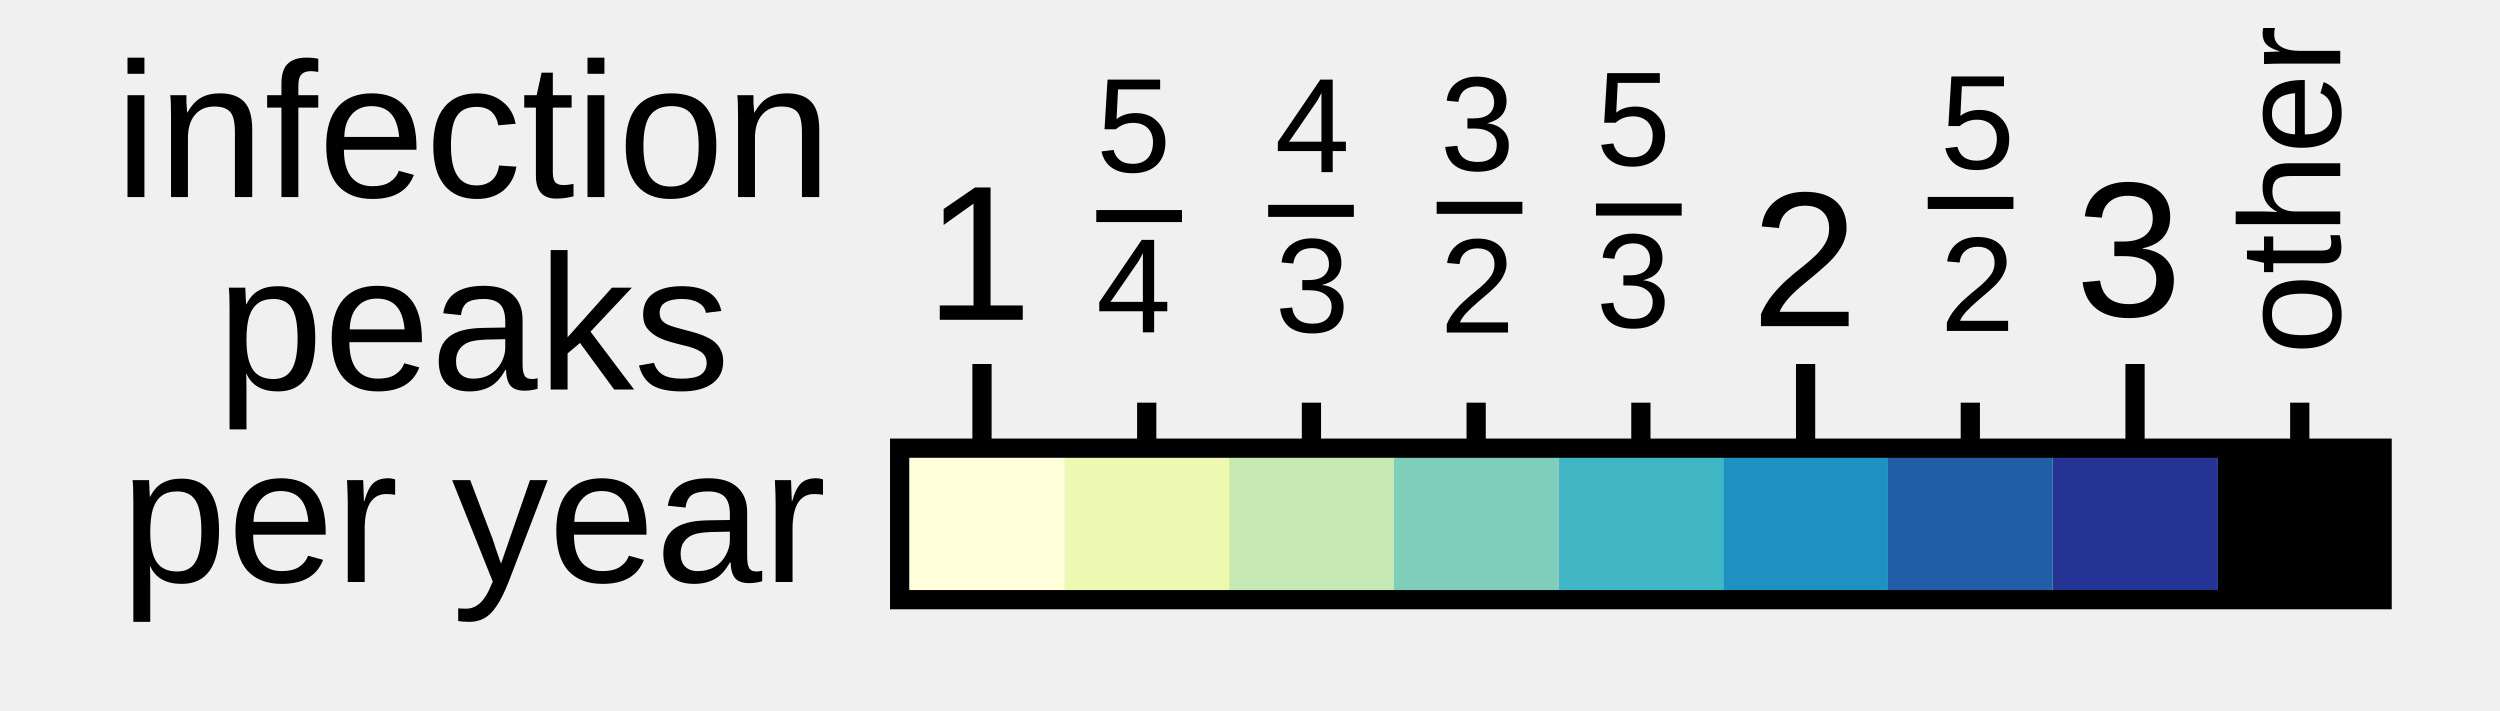
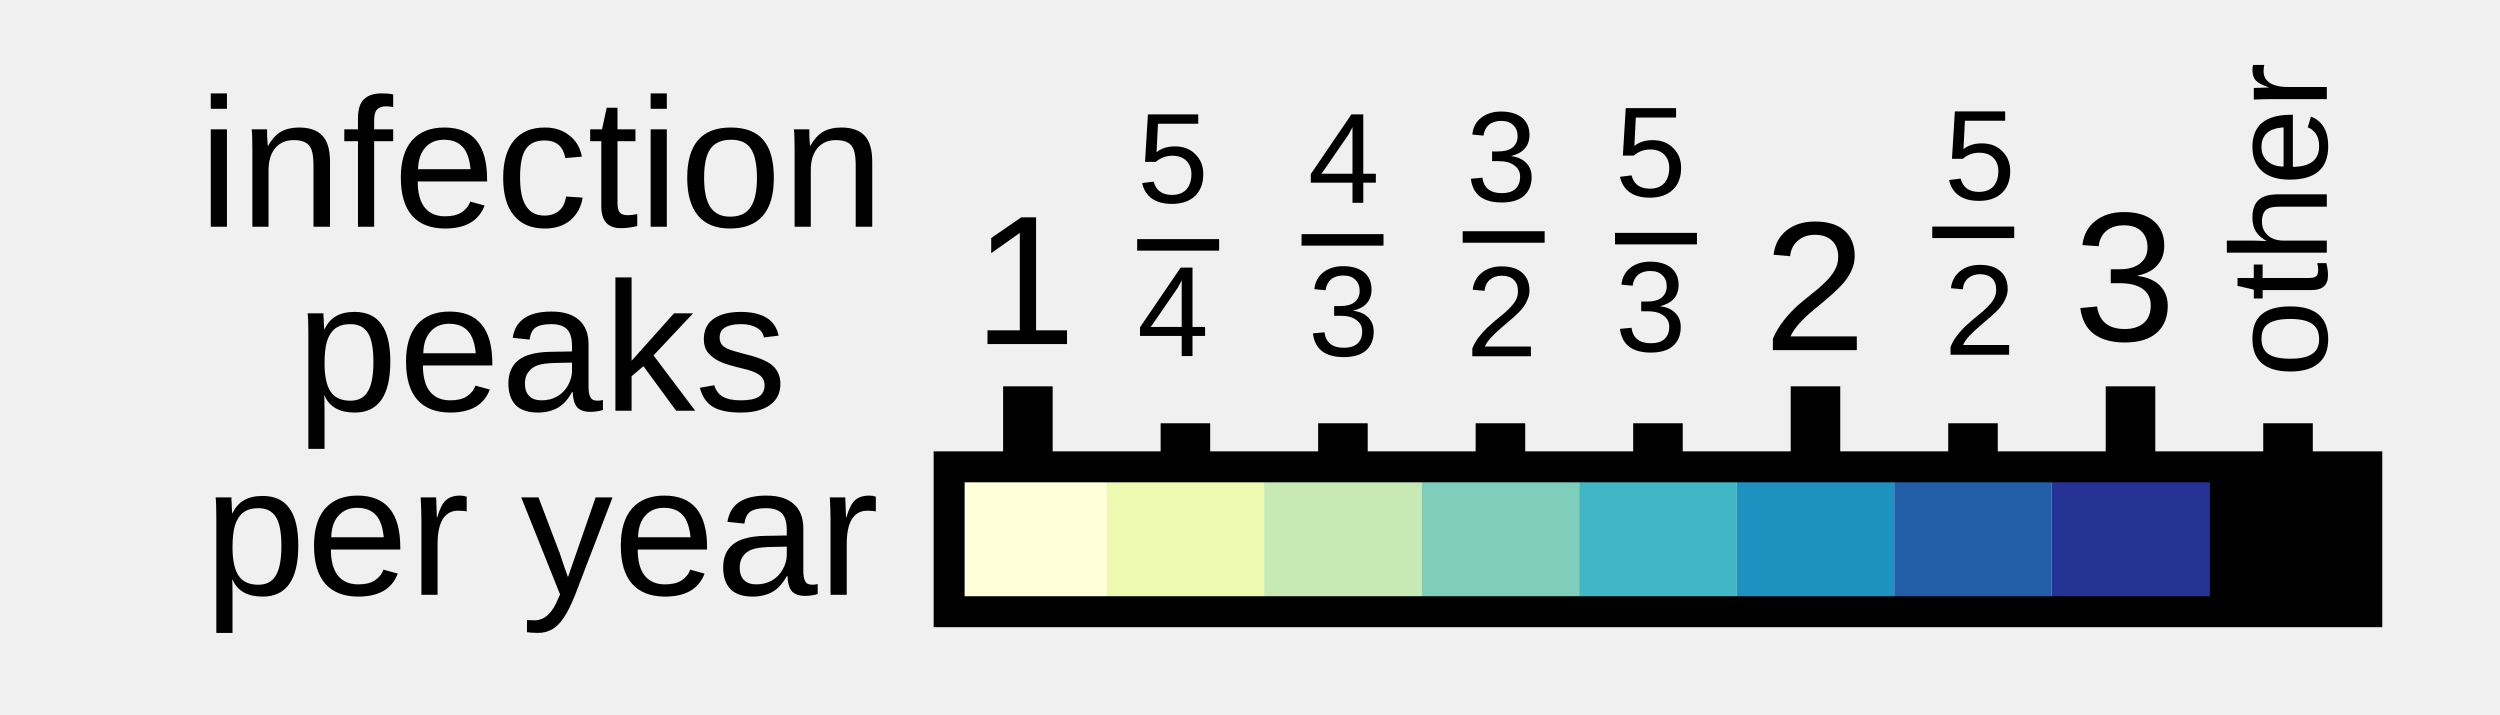
- <svg xmlns="http://www.w3.org/2000/svg" width="100%" height="100%" viewBox="0 0 433 123" version="1.1" xml:space="preserve" style="fill-rule:evenodd;clip-rule:evenodd;stroke-linejoin:round;stroke-miterlimit:10;">
-   <rect id="chaos_blog_arnold_legend" x="0" y="0" width="432.532" height="122.574" style="fill:none;" />
-   <g transform="matrix(4.16667,0,0,4.16667,-424.58,-228.168)">
-     <text x="106.668px" y="62.952px" style="font-family:'ArialMT', 'Arial';font-size:8px;">infection</text>
-     <text x="110.893px" y="70.952px" style="font-family:'ArialMT', 'Arial';font-size:8px;">peaks</text>
-     <g transform="matrix(8,0,0,8,136.24,78.952)" />
-     <text x="106.893px" y="78.952px" style="font-family:'ArialMT', 'Arial';font-size:8px;">per year</text>
-   </g>
-   <rect x="155.817" y="77.624" width="256.766" height="26.24" style="fill:#fff;" />
-   <path d="M155.817,103.864l-0,-26.24l28.529,0l0,26.24l-28.529,0" style="fill:#ffffd9;fill-rule:nonzero;" />
-   <path d="M184.346,103.864l0,-26.24l28.53,0l-0,26.24l-28.53,0" style="fill:#edf8b1;fill-rule:nonzero;" />
-   <path d="M212.876,103.864l-0,-26.24l28.529,0l0,26.24l-28.529,0" style="fill:#c7e9b4;fill-rule:nonzero;" />
-   <path d="M241.405,103.864l0,-26.24l28.53,0l0,26.24l-28.53,0" style="fill:#7fcdbb;fill-rule:nonzero;" />
-   <path d="M269.935,103.864l0,-26.24l28.53,0l-0,26.24l-28.53,0" style="fill:#41b6c4;fill-rule:nonzero;" />
-   <path d="M298.465,103.864l-0,-26.24l28.529,0l0,26.24l-28.529,0" style="fill:#1d91c0;fill-rule:nonzero;" />
-   <path d="M326.994,103.864l0,-26.24l28.53,0l-0,26.24l-28.53,0" style="fill:#225ea8;fill-rule:nonzero;" />
-   <path d="M355.524,103.864l-0,-26.24l28.529,0l0,26.24l-28.529,0" style="fill:#253494;fill-rule:nonzero;" />
-   <path d="M384.053,103.864l0,-26.24l28.53,0l-0,26.24l-28.53,0" style="fill-rule:nonzero;" />
-   <path d="M170.082,77.624l-0,-14.583" style="fill:none;fill-rule:nonzero;stroke:#000;stroke-width:3.33px;" />
-   <path d="M198.611,77.624l0,-7.887" style="fill:none;fill-rule:nonzero;stroke:#000;stroke-width:3.33px;" />
-   <path d="M227.141,77.624l-0,-7.887" style="fill:none;fill-rule:nonzero;stroke:#000;stroke-width:3.33px;" />
-   <path d="M255.67,77.624l0,-7.887" style="fill:none;fill-rule:nonzero;stroke:#000;stroke-width:3.33px;" />
-   <path d="M284.2,77.624l-0,-7.887" style="fill:none;fill-rule:nonzero;stroke:#000;stroke-width:3.33px;" />
-   <path d="M312.729,77.624l0,-14.583" style="fill:none;fill-rule:nonzero;stroke:#000;stroke-width:3.33px;" />
-   <path d="M341.259,77.624l-0,-7.887" style="fill:none;fill-rule:nonzero;stroke:#000;stroke-width:3.33px;" />
-   <path d="M369.788,77.624l0,-14.583" style="fill:none;fill-rule:nonzero;stroke:#000;stroke-width:3.33px;" />
-   <path d="M398.318,77.624l-0,-7.887" style="fill:none;fill-rule:nonzero;stroke:#000;stroke-width:3.33px;" />
-   <rect x="155.817" y="77.624" width="256.766" height="26.24" style="fill:none;fill-rule:nonzero;stroke:#000;stroke-width:3.33px;stroke-linecap:square;stroke-linejoin:miter;" />
-   <g transform="matrix(33.3333,0,0,33.3333,178.778,55.3933)" />
-   <text x="160.239px" y="55.393px" style="font-family:'ArialMT', 'Arial';font-size:33.333px;">1</text>
-   <g transform="matrix(33.3333,0,0,33.3333,321.865,56.4845)" />
-   <text x="303.326px" y="56.484px" style="font-family:'ArialMT', 'Arial';font-size:33.333px;">2</text>
-   <g transform="matrix(33.3333,0,0,33.3333,377.977,54.7698)" />
-   <text x="359.439px" y="54.77px" style="font-family:'ArialMT', 'Arial';font-size:33.333px;">3</text>
-   <g transform="matrix(4.16667,0,0,4.16667,-119.245,-322.78)">
-     <text x="74.189px" y="84.622px" style="font-family:'ArialMT', 'Arial';font-size:5.6px;">5</text>
-     <g transform="matrix(5.6,0,0,5.6,77.3034,91.282)" />
-     <text x="74.189px" y="91.282px" style="font-family:'ArialMT', 'Arial';font-size:5.6px;">4</text>
-   </g>
-   <g transform="matrix(4.16667,0,0,4.16667,-132.047,-322.78)">
-     <text x="84.685px" y="84.622px" style="font-family:'ArialMT', 'Arial';font-size:5.6px;">4</text>
-     <g transform="matrix(5.6,0,0,5.6,87.7995,91.282)" />
-     <text x="84.685px" y="91.282px" style="font-family:'ArialMT', 'Arial';font-size:5.6px;">3</text>
-   </g>
-   <g transform="matrix(4.16667,0,0,4.16667,-147.176,-323.362)">
-     <text x="95.181px" y="84.699px" style="font-family:'ArialMT', 'Arial';font-size:5.6px;">3</text>
-     <g transform="matrix(5.6,0,0,5.6,98.2956,91.4286)" />
-     <text x="95.181px" y="91.429px" style="font-family:'ArialMT', 'Arial';font-size:5.6px;">2</text>
-   </g>
-   <rect x="189.876" y="36.381" width="14.845" height="2.083" />
-   <rect x="219.644" y="35.48" width="14.845" height="2.083" />
-   <rect x="248.83" y="34.954" width="14.845" height="2.083" />
-   <g transform="matrix(4.16667,0,0,4.16667,-163.901,-323.91)">
-     <text x="105.677px" y="84.622px" style="font-family:'ArialMT', 'Arial';font-size:5.6px;">5</text>
-     <g transform="matrix(5.6,0,0,5.6,108.792,91.3549)" />
-     <text x="105.677px" y="91.355px" style="font-family:'ArialMT', 'Arial';font-size:5.6px;">3</text>
-   </g>
-   <g transform="matrix(4.16667,0,0,4.16667,-104.294,-323.328)">
-     <text x="105.677px" y="84.622px" style="font-family:'ArialMT', 'Arial';font-size:5.6px;">5</text>
-     <g transform="matrix(5.6,0,0,5.6,108.792,91.3549)" />
-     <text x="105.677px" y="91.355px" style="font-family:'ArialMT', 'Arial';font-size:5.6px;">2</text>
-   </g>
-   <rect x="276.42" y="35.251" width="14.845" height="2.083" />
-   <rect x="333.884" y="34.109" width="14.845" height="2.083" />
-   <g transform="matrix(6.12323e-17,-1,1,6.12323e-17,-2715.79,-1487.12)">
-     <g transform="matrix(25,0,0,25,-1491.55,3121.12)" />
-     <text x="-1548.53px" y="3121.12px" style="font-family:'ArialMT', 'Arial';font-size:25px;">other</text>
+ <svg xmlns="http://www.w3.org/2000/svg" width="100%" height="100%" viewBox="0 0 168 48" version="1.1" xml:space="preserve" style="fill-rule:evenodd;clip-rule:evenodd;stroke-linejoin:round;stroke-miterlimit:10;">
+   <rect id="chaos_blog_arnold_legend" x="0" y="-0" width="167.859" height="47.278" style="fill:none;" />
+   <clipPath id="_clip1">
+     <rect x="0" y="-0" width="167.859" height="47.278" />
+   </clipPath>
+   <g clip-path="url(#_clip1)">
+     <g transform="matrix(1.54592,0,0,1.54592,-151.558,-82.0847)">
+       <text x="106.668px" y="62.952px" style="font-family:'ArialMT', 'Arial', sans-serif;font-size:8px;">infection</text>
+       <text x="110.893px" y="70.952px" style="font-family:'ArialMT', 'Arial', sans-serif;font-size:8px;">peaks</text>
+       <g transform="matrix(8,0,0,8,136.24,78.952)" />
+       <text x="106.893px" y="78.952px" style="font-family:'ArialMT', 'Arial', sans-serif;font-size:8px;">per year</text>
+     </g>
+     <rect x="63.782" y="31.371" width="95.266" height="9.736" style="fill:#fff;" />
+     <path d="M63.782,41.107l-0,-9.736l10.585,-0l-0,9.736l-10.585,-0" style="fill:#ffffd9;fill-rule:nonzero;" />
+     <path d="M74.367,41.107l-0,-9.736l10.585,-0l-0,9.736l-10.585,-0" style="fill:#edf8b1;fill-rule:nonzero;" />
+     <path d="M84.952,41.107l-0,-9.736l10.585,-0l-0,9.736l-10.585,-0" style="fill:#c7e9b4;fill-rule:nonzero;" />
+     <path d="M95.537,41.107l-0,-9.736l10.585,-0l-0,9.736l-10.585,-0" style="fill:#7fcdbb;fill-rule:nonzero;" />
+     <path d="M106.122,41.107l-0,-9.736l10.585,-0l0,9.736l-10.585,-0" style="fill:#41b6c4;fill-rule:nonzero;" />
+     <path d="M116.707,41.107l0,-9.736l10.585,-0l0,9.736l-10.585,-0" style="fill:#1d91c0;fill-rule:nonzero;" />
+     <path d="M127.292,41.107l0,-9.736l10.585,-0l0,9.736l-10.585,-0" style="fill:#225ea8;fill-rule:nonzero;" />
+     <path d="M137.877,41.107l0,-9.736l10.585,-0l0,9.736l-10.585,-0" style="fill:#253494;fill-rule:nonzero;" />
+     <path d="M148.462,41.107l0,-9.736l10.585,-0l0,9.736l-10.585,-0" style="fill-rule:nonzero;" />
+     <path d="M69.074,31.371l0,-5.411" style="fill:none;fill-rule:nonzero;stroke:#000;stroke-width:3.33px;" />
+     <path d="M79.659,31.371l0,-2.926" style="fill:none;fill-rule:nonzero;stroke:#000;stroke-width:3.33px;" />
+     <path d="M90.244,31.371l0,-2.926" style="fill:none;fill-rule:nonzero;stroke:#000;stroke-width:3.33px;" />
+     <path d="M100.829,31.371l0,-2.926" style="fill:none;fill-rule:nonzero;stroke:#000;stroke-width:3.33px;" />
+     <path d="M111.415,31.371l-0,-2.926" style="fill:none;fill-rule:nonzero;stroke:#000;stroke-width:3.33px;" />
+     <path d="M122,31.371l-0,-5.411" style="fill:none;fill-rule:nonzero;stroke:#000;stroke-width:3.33px;" />
+     <path d="M132.585,31.371l-0,-2.926" style="fill:none;fill-rule:nonzero;stroke:#000;stroke-width:3.33px;" />
+     <path d="M143.17,31.371l-0,-5.411" style="fill:none;fill-rule:nonzero;stroke:#000;stroke-width:3.33px;" />
+     <path d="M153.755,31.371l-0,-2.926" style="fill:none;fill-rule:nonzero;stroke:#000;stroke-width:3.33px;" />
+     <rect x="63.782" y="31.371" width="95.266" height="9.736" style="fill:none;fill-rule:nonzero;stroke:#000;stroke-width:2.08px;stroke-linecap:square;stroke-linejoin:miter;" />
+     <g transform="matrix(12.3674,0,0,12.3674,72.3006,23.1227)" />
+     <text x="65.422px" y="23.123px" style="font-family:'ArialMT', 'Arial', sans-serif;font-size:12.367px;">1</text>
+     <g transform="matrix(12.3674,0,0,12.3674,125.389,23.5275)" />
+     <text x="118.511px" y="23.528px" style="font-family:'ArialMT', 'Arial', sans-serif;font-size:12.367px;">2</text>
+     <g transform="matrix(12.3674,0,0,12.3674,146.208,22.8913)" />
+     <text x="139.33px" y="22.891px" style="font-family:'ArialMT', 'Arial', sans-serif;font-size:12.367px;">3</text>
+     <g transform="matrix(1.54592,0,0,1.54592,-38.2722,-117.188)">
+       <text x="74.189px" y="84.622px" style="font-family:'ArialMT', 'Arial', sans-serif;font-size:5.6px;">5</text>
+       <g transform="matrix(5.6,0,0,5.6,77.3034,91.282)" />
+       <text x="74.189px" y="91.282px" style="font-family:'ArialMT', 'Arial', sans-serif;font-size:5.6px;">4</text>
+     </g>
+     <g transform="matrix(1.54592,0,0,1.54592,-43.022,-117.188)">
+       <text x="84.685px" y="84.622px" style="font-family:'ArialMT', 'Arial', sans-serif;font-size:5.6px;">4</text>
+       <g transform="matrix(5.6,0,0,5.6,87.7995,91.282)" />
+       <text x="84.685px" y="91.282px" style="font-family:'ArialMT', 'Arial', sans-serif;font-size:5.6px;">3</text>
+     </g>
+     <g transform="matrix(1.54592,0,0,1.54592,-48.6353,-117.404)">
+       <text x="95.181px" y="84.699px" style="font-family:'ArialMT', 'Arial', sans-serif;font-size:5.6px;">3</text>
+       <g transform="matrix(5.6,0,0,5.6,98.2956,91.4286)" />
+       <text x="95.181px" y="91.429px" style="font-family:'ArialMT', 'Arial', sans-serif;font-size:5.6px;">2</text>
+     </g>
+     <rect x="76.418" y="16.069" width="5.508" height="0.773" />
+     <rect x="87.463" y="15.734" width="5.508" height="0.773" />
+     <rect x="98.292" y="15.539" width="5.508" height="0.773" />
+     <g transform="matrix(1.54592,0,0,1.54592,-54.8406,-117.607)">
+       <text x="105.677px" y="84.622px" style="font-family:'ArialMT', 'Arial', sans-serif;font-size:5.6px;">5</text>
+       <g transform="matrix(5.6,0,0,5.6,108.792,91.3549)" />
+       <text x="105.677px" y="91.355px" style="font-family:'ArialMT', 'Arial', sans-serif;font-size:5.6px;">3</text>
+     </g>
+     <g transform="matrix(1.54592,0,0,1.54592,-32.725,-117.391)">
+       <text x="105.677px" y="84.622px" style="font-family:'ArialMT', 'Arial', sans-serif;font-size:5.6px;">5</text>
+       <g transform="matrix(5.6,0,0,5.6,108.792,91.3549)" />
+       <text x="105.677px" y="91.355px" style="font-family:'ArialMT', 'Arial', sans-serif;font-size:5.6px;">2</text>
+     </g>
+     <rect x="108.528" y="15.649" width="5.508" height="0.773" />
+     <rect x="129.848" y="15.226" width="5.508" height="0.773" />
+     <g transform="matrix(6.12323e-17,-1,1,6.12323e-17,-1004.22,-543.214)">
+       <g transform="matrix(9.27554,0,0,9.27554,-547.427,1160.57)" />
+       <text x="-568.569px" y="1160.58px" style="font-family:'ArialMT', 'Arial', sans-serif;font-size:9.276px;">other</text>
+     </g>
  </g>
</svg>
